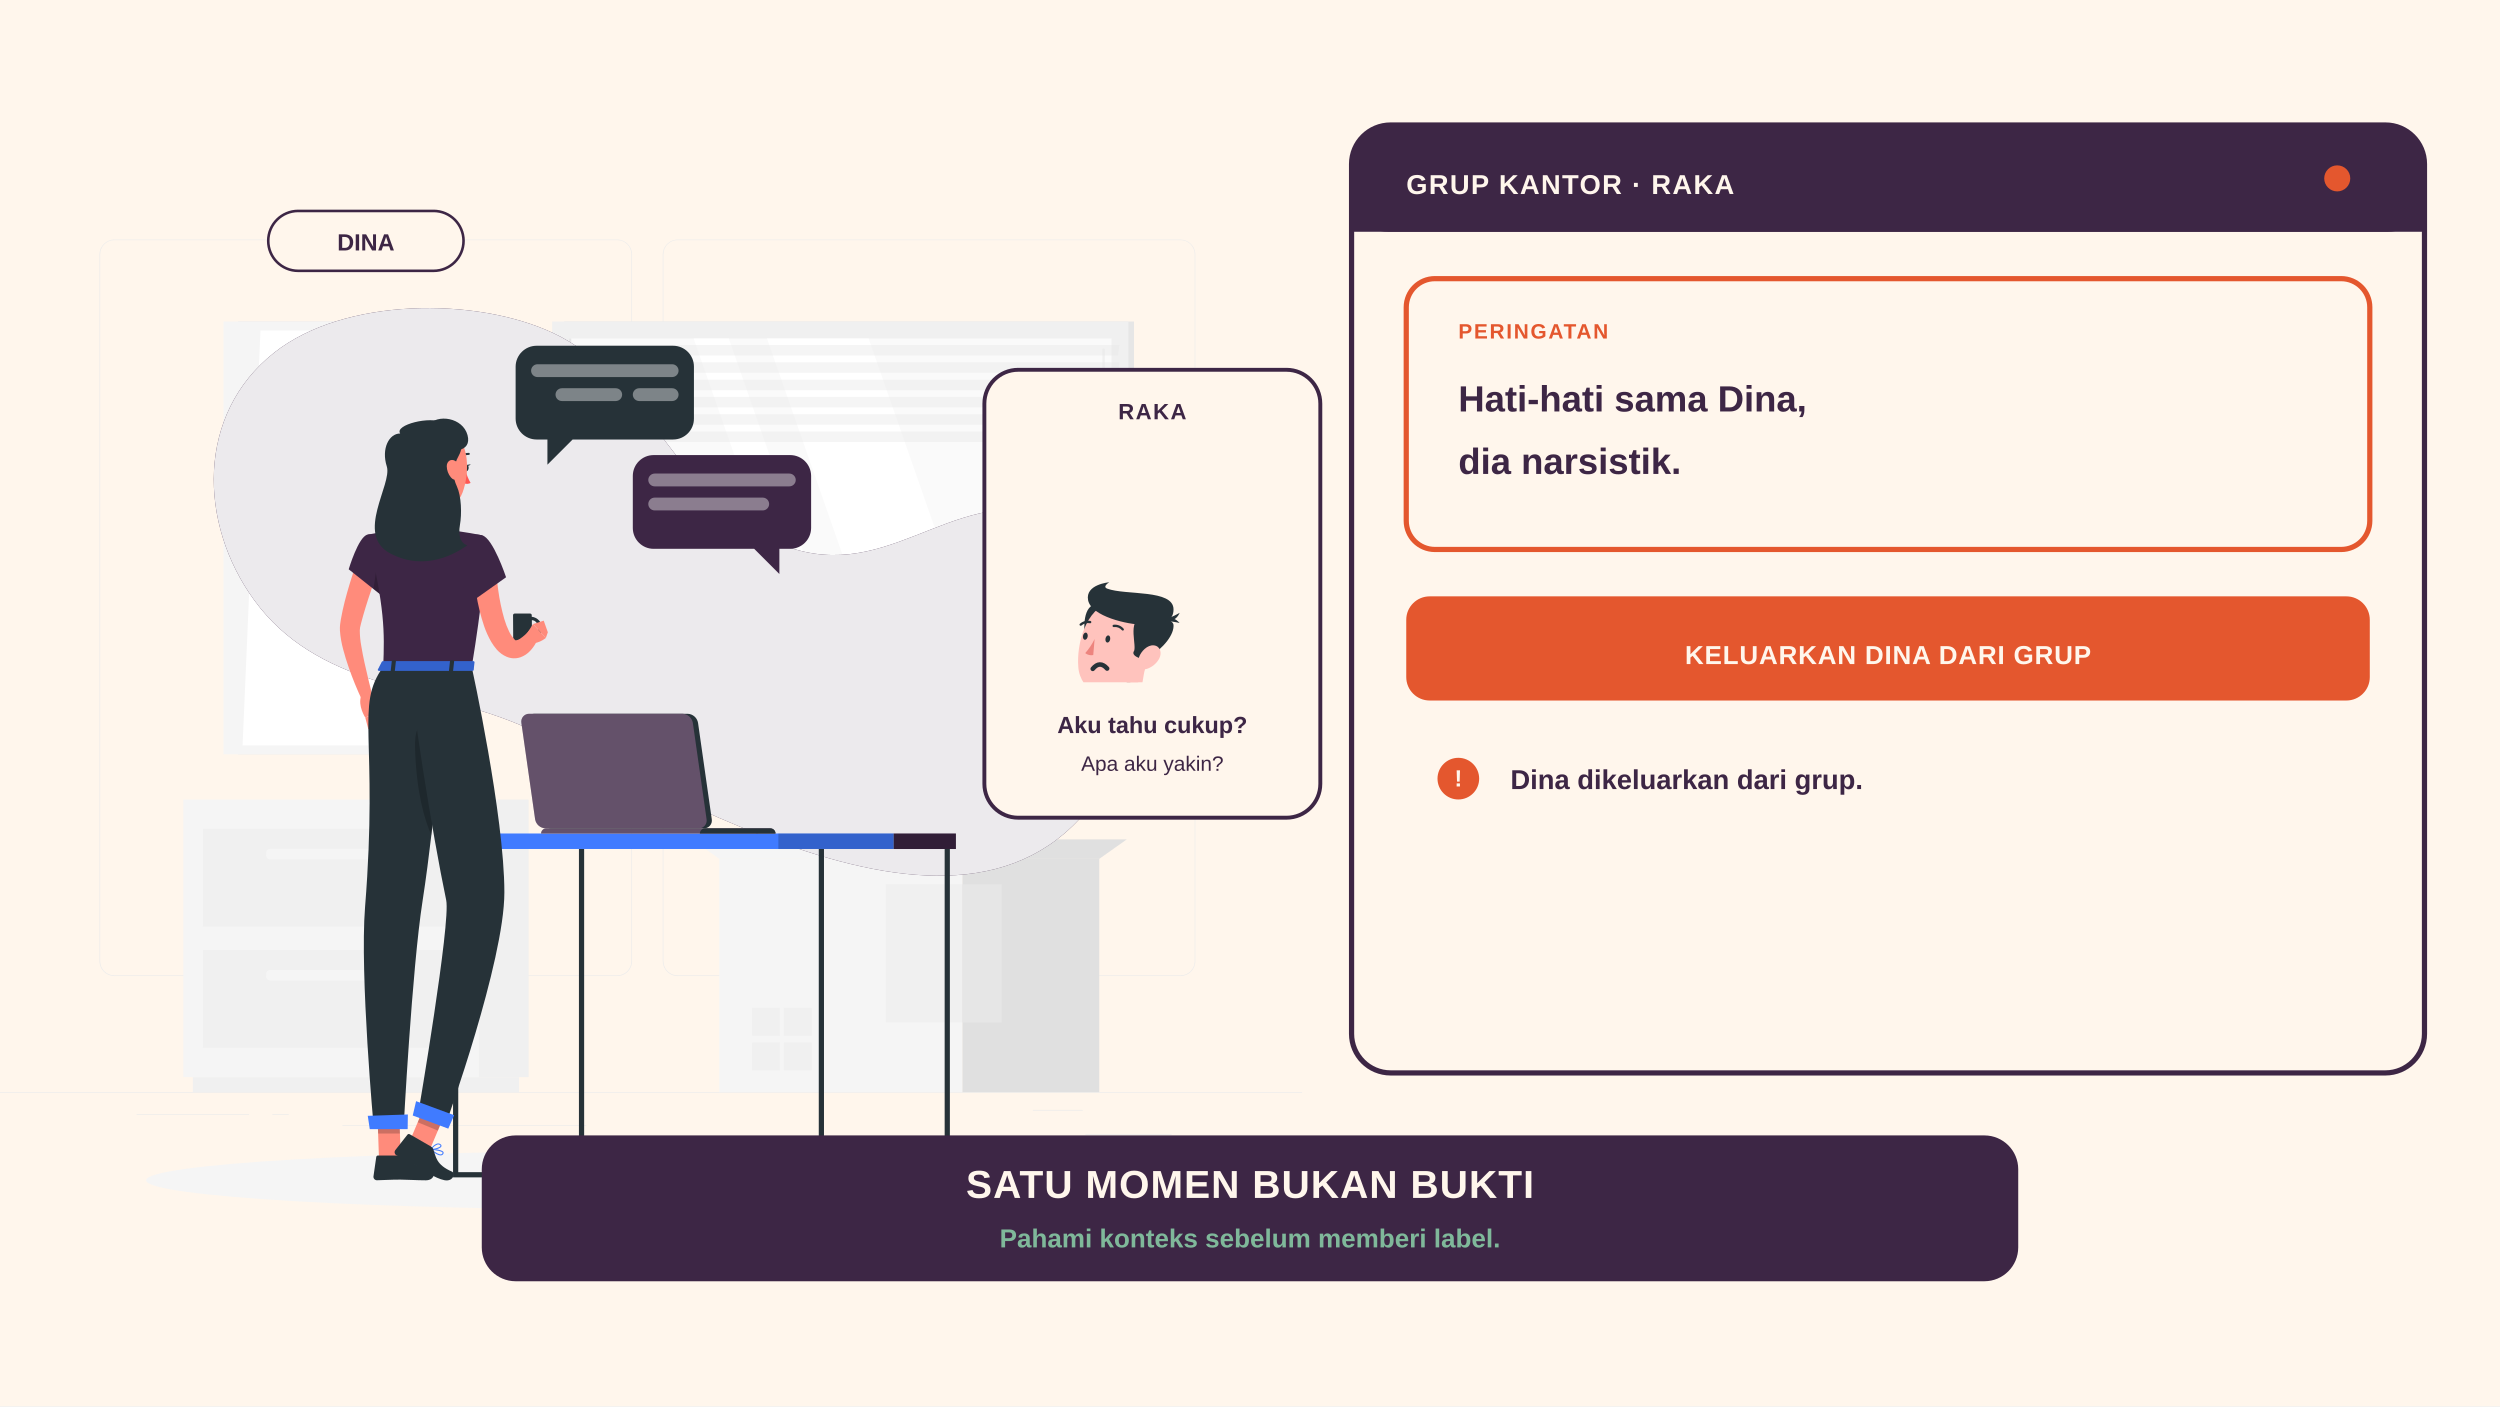
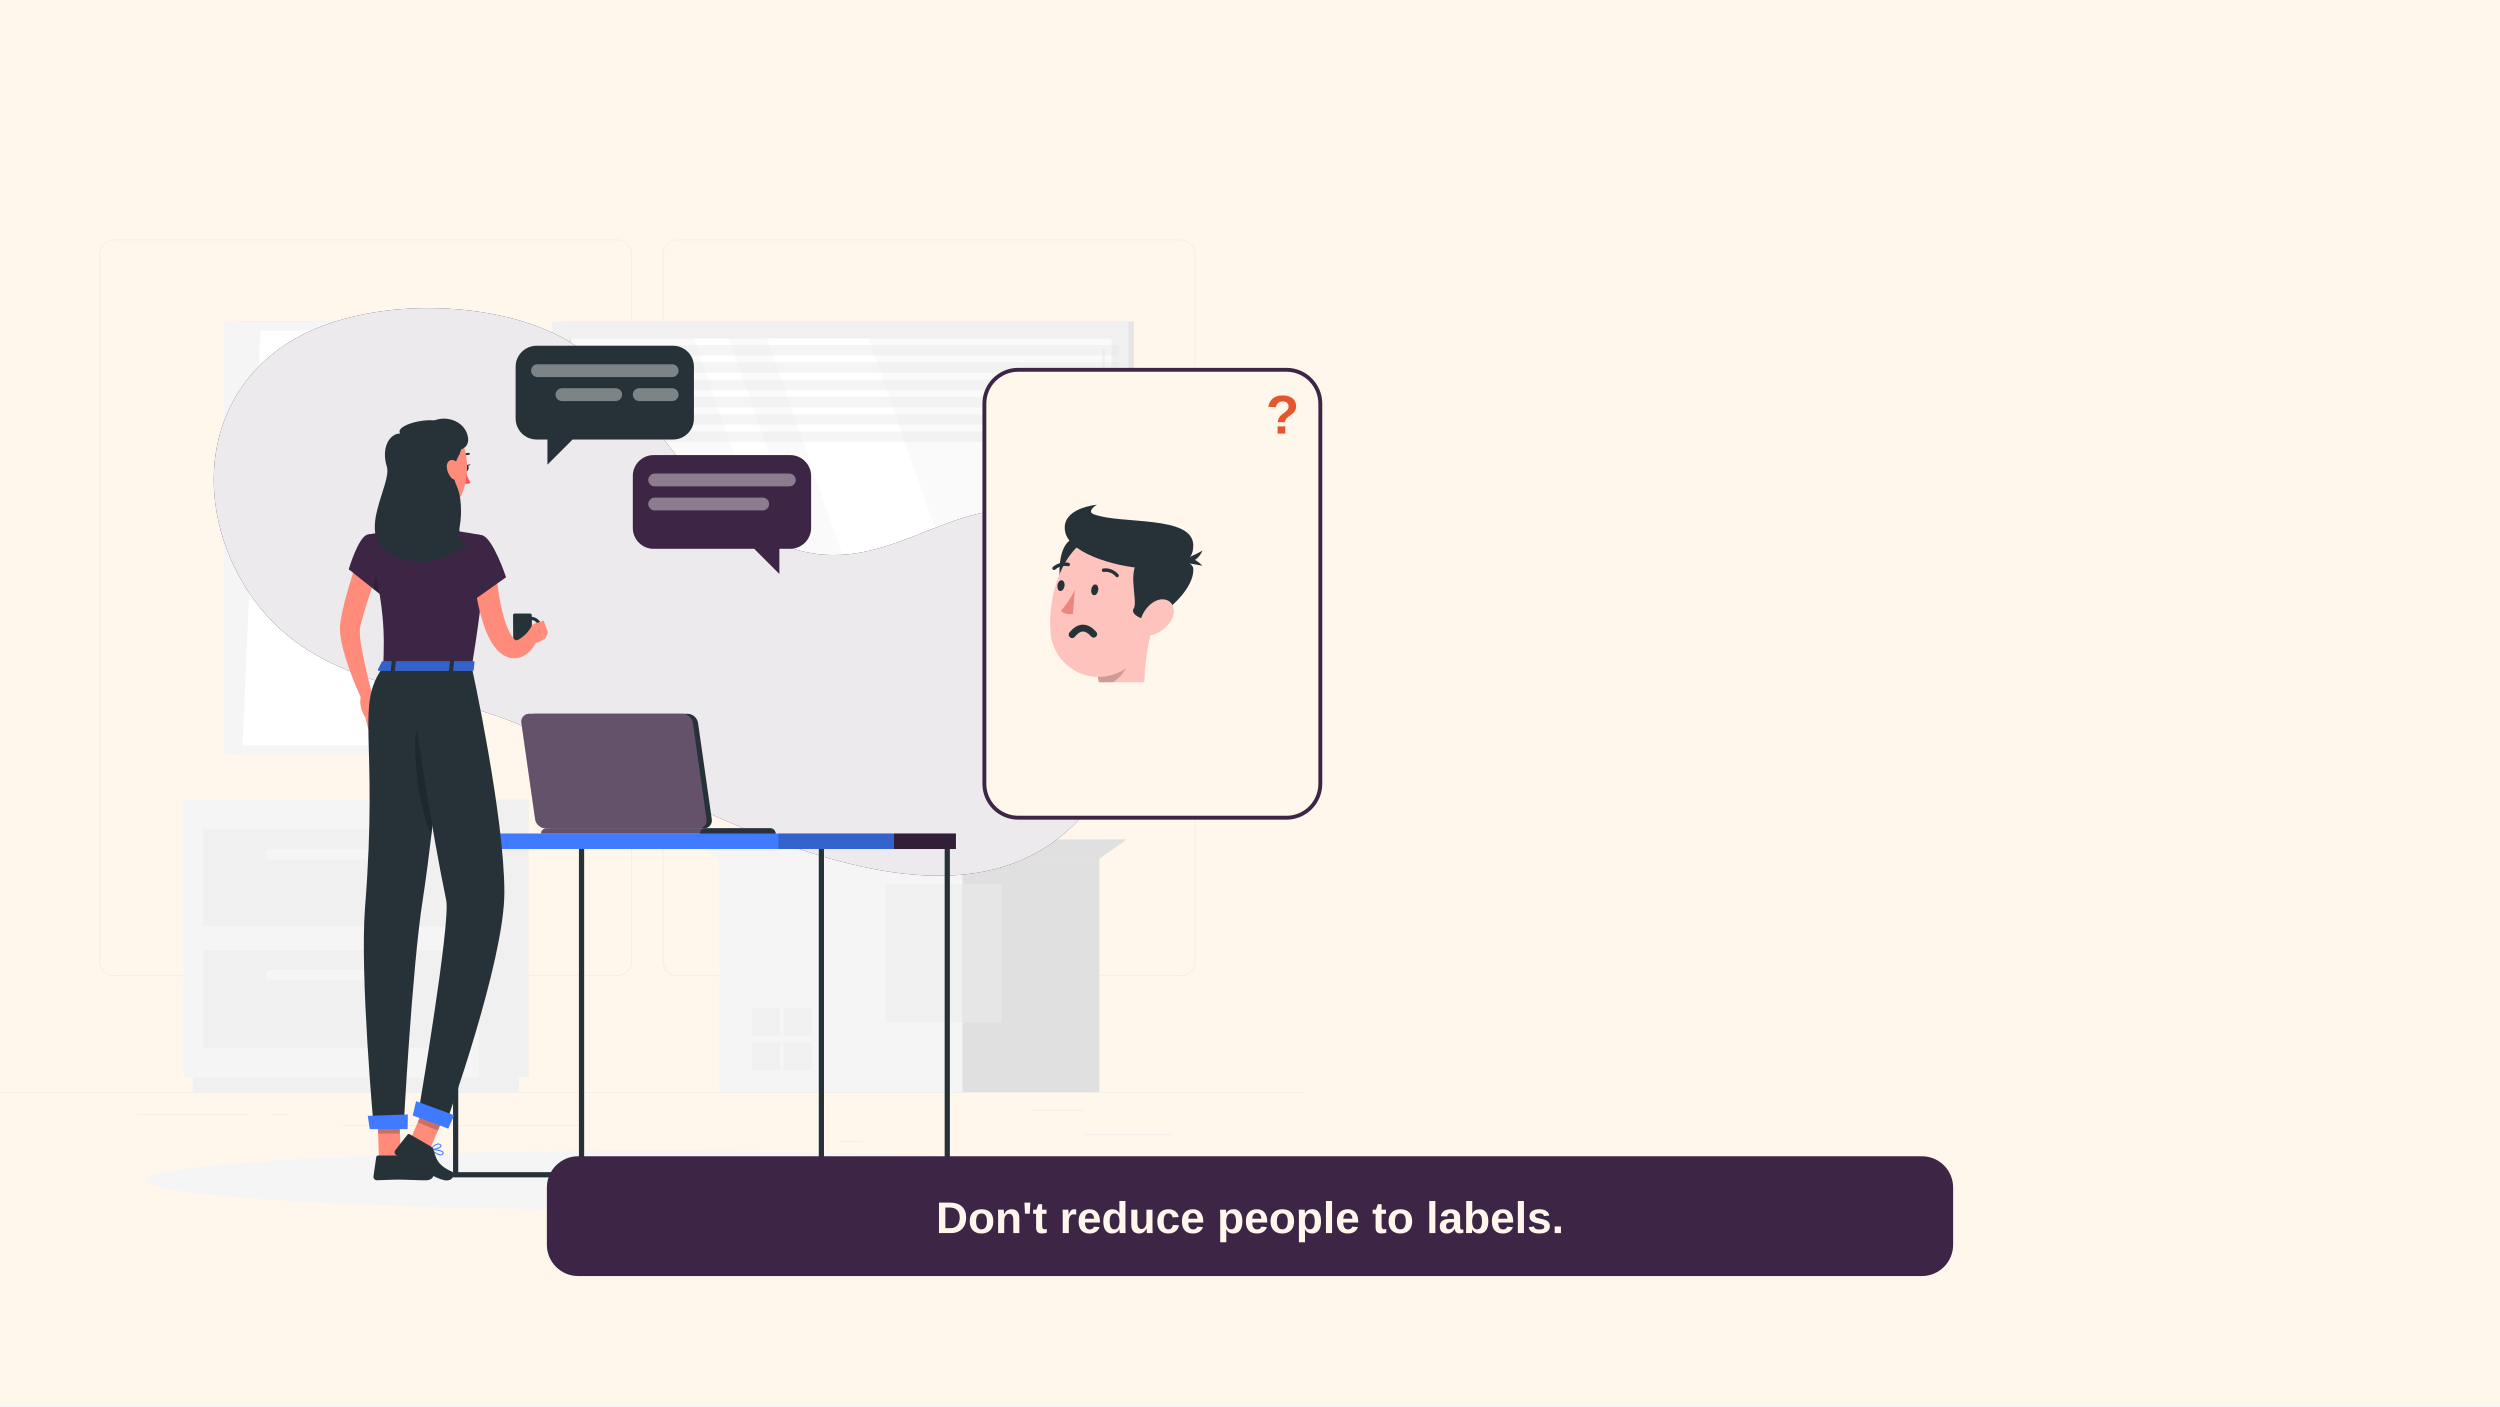
- <svg xmlns="http://www.w3.org/2000/svg" width="1920" height="1080" viewBox="0 0 1920 1080" role="img" aria-labelledby="frame-title frame-desc" data-frame="04B">
+ <svg xmlns="http://www.w3.org/2000/svg" width="1920" height="1080" viewBox="0 0 1920 1080" role="img" aria-labelledby="frame-title frame-desc" data-frame="04E">
  <rect x="0" y="0" width="1920" height="1080" fill="#FFF6EC" rx="0" id="scene-background" />
  <svg x="0" y="74" width="1000" height="1000" viewBox="0 0 500 500" preserveAspectRatio="xMidYMid meet" overflow="hidden" aria-label="Co-workers · Rafiki illustration, Storyset Rafiki">
    <g id="scoworkers-background-complete">
      <rect y="382.4" width="500" height="0.25" style="fill:#ebebeb" />
      <rect x="416.78" y="398.49" width="33.12" height="0.25" style="fill:#ebebeb" />
      <rect x="322.53" y="401.21" width="8.69" height="0.25" style="fill:#ebebeb" />
      <rect x="396.59" y="389.21" width="19.19" height="0.25" style="fill:#ebebeb" />
      <rect x="52.46" y="390.89" width="43.19" height="0.25" style="fill:#ebebeb" />
      <rect x="104.56" y="390.89" width="6.33" height="0.25" style="fill:#ebebeb" />
      <rect x="131.47" y="395.11" width="93.68" height="0.25" style="fill:#ebebeb" />
      <path d="M237,337.8H43.91a5.71,5.71,0,0,1-5.7-5.71V60.66A5.71,5.71,0,0,1,43.91,55H237a5.71,5.71,0,0,1,5.71,5.71V332.09A5.71,5.71,0,0,1,237,337.8ZM43.91,55.2a5.46,5.46,0,0,0-5.45,5.46V332.09a5.46,5.46,0,0,0,5.45,5.46H237a5.47,5.47,0,0,0,5.46-5.46V60.66A5.47,5.47,0,0,0,237,55.2Z" style="fill:#ebebeb" />
      <path d="M453.31,337.8H260.21a5.72,5.72,0,0,1-5.71-5.71V60.66A5.72,5.72,0,0,1,260.21,55h193.1A5.71,5.71,0,0,1,459,60.66V332.09A5.71,5.71,0,0,1,453.31,337.8ZM260.21,55.2a5.47,5.47,0,0,0-5.46,5.46V332.09a5.47,5.47,0,0,0,5.46,5.46h193.1a5.47,5.47,0,0,0,5.46-5.46V60.66a5.47,5.47,0,0,0-5.46-5.46Z" style="fill:#ebebeb" />
      <rect x="216.67" y="86.47" width="218.79" height="122.22" transform="translate(652.13 295.16) rotate(180)" style="fill:#e6e6e6" />
      <rect x="212.03" y="86.47" width="221.26" height="122.22" transform="translate(645.32 295.16) rotate(180)" style="fill:#f0f0f0" />
      <rect x="216.67" y="208.69" width="218.79" height="8.62" transform="translate(652.13 426) rotate(180)" style="fill:#e6e6e6" />
      <rect x="204.3" y="208.69" width="221.26" height="8.62" transform="translate(629.86 426) rotate(180)" style="fill:#f0f0f0" />
      <rect x="268.04" y="43.45" width="109.23" height="208.27" transform="translate(470.24 -175.08) rotate(90)" style="fill:#fafafa" />
      <polygon points="371.68 202.19 333.55 92.96 294.52 92.96 332.65 202.19 371.68 202.19" style="fill:#fff" />
      <path d="M423.78,140.77a.47.47,0,0,0,.47-.47V97.19a.47.47,0,0,0-.93,0V140.3A.47.47,0,0,0,423.78,140.77Z" style="fill:#f0f0f0" />
      <polygon points="317.99 202.19 279.85 92.96 266.35 92.96 304.49 202.19 317.99 202.19" style="fill:#fff" />
      <rect x="164.32" y="147.17" width="109.23" height="0.82" transform="translate(366.52 -71.36) rotate(90)" style="fill:#e6e6e6" />
      <polygon points="210.49 99.51 429.28 99.51 429.88 95.49 211.09 95.49 210.49 99.51" style="fill:#e6e6e6;opacity:0.4" />
      <polygon points="210.49 106.16 429.28 106.16 429.88 102.13 211.09 102.13 210.49 106.16" style="fill:#e6e6e6;opacity:0.4" />
      <polygon points="210.49 112.8 429.28 112.8 429.88 108.78 211.09 108.78 210.49 112.8" style="fill:#e6e6e6;opacity:0.4" />
      <polygon points="210.49 119.44 429.28 119.44 429.88 115.42 211.09 115.42 210.49 119.44" style="fill:#e6e6e6;opacity:0.4" />
      <polygon points="210.49 126.09 429.28 126.09 429.88 122.06 211.09 122.06 210.49 126.09" style="fill:#e6e6e6;opacity:0.4" />
      <polygon points="210.49 132.73 429.28 132.73 429.88 128.71 211.09 128.71 210.49 132.73" style="fill:#e6e6e6;opacity:0.4" />
      <rect x="369.52" y="292.8" width="52.6" height="89.59" style="fill:#e0e0e0" />
      <polygon points="422.12 292.8 369.52 292.8 380.08 285.33 432.68 285.33 422.12 292.8" style="fill:#e0e0e0" />
      <polygon points="318.25 285.33 265.65 285.33 276.21 292.8 328.81 292.8 318.25 285.33" style="fill:#f5f5f5" />
      <rect x="276.21" y="292.8" width="93.32" height="89.59" transform="translate(645.73 675.2) rotate(180)" style="fill:#f5f5f5" />
      <rect x="340.16" y="302.54" width="29.36" height="53.13" transform="translate(709.69 658.2) rotate(180)" style="fill:#f0f0f0" />
      <rect x="288.78" y="350.03" width="10.72" height="10.72" transform="translate(588.28 710.77) rotate(180)" style="fill:#f0f0f0" />
      <rect x="288.78" y="363.3" width="10.72" height="10.72" transform="translate(588.28 737.31) rotate(180)" style="fill:#f0f0f0" />
      <rect x="300.95" y="350.03" width="10.72" height="10.72" transform="translate(612.62 710.77) rotate(180)" style="fill:#f0f0f0" />
      <rect x="300.95" y="363.3" width="10.72" height="10.72" transform="translate(612.62 737.31) rotate(180)" style="fill:#f0f0f0" />
      <rect x="369.52" y="302.54" width="15.15" height="53.13" style="fill:#e6e6e6" />
      <rect x="183.92" y="270.03" width="19.09" height="106.58" transform="translate(386.92 646.64) rotate(180)" style="fill:#f0f0f0" />
      <rect x="74.06" y="376.61" width="125.28" height="5.79" transform="translate(273.39 759.01) rotate(180)" style="fill:#f0f0f0" />
      <rect x="70.39" y="270.03" width="113.53" height="106.58" style="fill:#f5f5f5" />
      <rect x="77.89" y="281.28" width="98.52" height="37.57" style="fill:#f0f0f0" />
      <rect x="77.89" y="327.79" width="98.52" height="37.57" style="fill:#f0f0f0" />
      <rect x="102.15" y="288.93" width="50" height="4.11" rx="1.69" transform="translate(254.31 581.97) rotate(180)" style="fill:#f5f5f5" />
      <rect x="102.15" y="335.44" width="50" height="4.11" rx="1.69" transform="translate(254.31 675) rotate(180)" style="fill:#f5f5f5" />
      <rect x="91.43" y="86.47" width="85.69" height="166.2" transform="translate(268.55 339.13) rotate(180)" style="fill:#e6e6e6" />
      <rect x="85.82" y="86.47" width="89.79" height="166.2" transform="translate(261.43 339.13) rotate(180)" style="fill:#f5f5f5" />
      <polygon points="161.41 249.23 168.29 89.91 100.02 89.91 93.15 249.23 161.41 249.23" style="fill:#fff" />
    </g>
    <g id="scoworkers-background-simple">
      <path d="M289.46,166.76c-31.4-19-43.22-60-77-75.85-29.7-14-80.39-13.67-107.18,7.51-29.87,23.63-29.22,65.48-7.59,95.14,23.8,32.64,64.46,33.05,98.71,46.47,60,23.51,187.36,111.68,233.12,14.79,14.2-30.07,7.73-91.08-32.58-96C358.18,154.06,333.66,193.5,289.46,166.76Z" style="fill:#3D2645" />
      <path d="M289.46,166.76c-31.4-19-43.22-60-77-75.85-29.7-14-80.39-13.67-107.18,7.51-29.87,23.63-29.22,65.48-7.59,95.14,23.8,32.64,64.46,33.05,98.71,46.47,60,23.51,187.36,111.68,233.12,14.79,14.2-30.07,7.73-91.08-32.58-96C358.18,154.06,333.66,193.5,289.46,166.76Z" style="fill:#fff;opacity:0.9" />
    </g>
    <g id="scoworkers-Shadow">
      <ellipse id="scoworkers-path" cx="250" cy="416.24" rx="193.89" ry="11.32" style="fill:#f5f5f5" />
    </g>
    <g id="scoworkers-Chat">
      <path d="M303.49,137.75H251a8,8,0,0,0-8,8v20a8,8,0,0,0,8,8h38.61l9.67,9.67v-9.67h4.19a8.06,8.06,0,0,0,8-8v-20A8.05,8.05,0,0,0,303.49,137.75Z" style="fill:#3D2645" />
      <path d="M303.11,149.77H251.4a2.47,2.47,0,0,1-2.46-2.46h0a2.47,2.47,0,0,1,2.46-2.46h51.71a2.47,2.47,0,0,1,2.46,2.46h0A2.47,2.47,0,0,1,303.11,149.77Z" style="fill:#fff;opacity:0.4" />
      <path d="M292.89,159H251.4a2.46,2.46,0,0,1-2.46-2.46h0a2.47,2.47,0,0,1,2.46-2.46h41.49a2.47,2.47,0,0,1,2.46,2.46h0A2.46,2.46,0,0,1,292.89,159Z" style="fill:#fff;opacity:0.4" />
      <path d="M206,95.77h52.47a8,8,0,0,1,8,8v20a8,8,0,0,1-8,8H219.88l-9.67,9.67v-9.67H206a8.06,8.06,0,0,1-8-8v-20A8.06,8.06,0,0,1,206,95.77Z" style="fill:#263238" />
      <path d="M206.4,107.79h51.71a2.46,2.46,0,0,0,2.46-2.46h0a2.47,2.47,0,0,0-2.46-2.46H206.4a2.47,2.47,0,0,0-2.46,2.46h0A2.46,2.46,0,0,0,206.4,107.79Z" style="fill:#fff;opacity:0.4" />
      <path d="M245.45,117h12.66a2.47,2.47,0,0,0,2.46-2.46h0a2.46,2.46,0,0,0-2.46-2.46H245.45a2.46,2.46,0,0,0-2.45,2.46h0A2.46,2.46,0,0,0,245.45,117Z" style="fill:#fff;opacity:0.4" />
      <path d="M215.78,117h20.66a2.47,2.47,0,0,0,2.46-2.46h0a2.46,2.46,0,0,0-2.46-2.46H215.78a2.46,2.46,0,0,0-2.46,2.46h0A2.46,2.46,0,0,0,215.78,117Z" style="fill:#fff;opacity:0.4" />
    </g>
    <g id="scoworkers-Desk">
      <rect x="172.13" y="283.07" width="171.06" height="5.95" transform="translate(515.33 572.08) rotate(180)" style="fill:#407BFF" />
      <rect x="343.19" y="283.07" width="23.88" height="5.95" style="fill:#3D2645" />
      <rect x="298.89" y="283.07" width="68.19" height="5.95" style="opacity:0.2" />
      <polygon points="364.75 415.11 314.41 415.11 314.41 289.01 316.41 289.01 316.41 413.11 362.75 413.11 362.75 289.01 364.75 289.01 364.75 415.11" style="fill:#263238" />
      <polygon points="224.31 415.11 173.97 415.11 173.97 289.01 175.97 289.01 175.97 413.11 222.31 413.11 222.31 289.01 224.31 289.01 224.31 415.11" style="fill:#263238" />
      <path d="M209.77,281.09h86a2,2,0,0,1,2,2h-90A2,2,0,0,1,209.77,281.09Z" style="fill:#3D2645" />
      <path d="M209.77,281.09h86a2,2,0,0,1,2,2h-90A2,2,0,0,1,209.77,281.09Z" style="fill:#fff;opacity:0.2" />
      <path d="M270.71,281.09h25.11a2,2,0,0,1,2,2H268.74A2,2,0,0,1,270.71,281.09Z" style="fill:#263238" />
      <path d="M205.22,237.09h58.83a4.19,4.19,0,0,1,4,3.5l5.27,37a3,3,0,0,1-3,3.5H211.48a4.18,4.18,0,0,1-4-3.5l-5.27-37A3,3,0,0,1,205.22,237.09Z" style="fill:#263238" />
      <path d="M203.22,237.09h58.83a4.19,4.19,0,0,1,4,3.5l5.27,37a3,3,0,0,1-3,3.5H209.48a4.18,4.18,0,0,1-4-3.5l-5.27-37A3,3,0,0,1,203.22,237.09Z" style="fill:#3D2645" />
      <path d="M203.22,237.09h58.83a4.19,4.19,0,0,1,4,3.5l5.27,37a3,3,0,0,1-3,3.5H209.48a4.18,4.18,0,0,1-4-3.5l-5.27-37A3,3,0,0,1,203.22,237.09Z" style="fill:#fff;opacity:0.2" />
    </g>
    <g id="scoworkers-character-1">
      <path d="M145.6,180.44l-2.12,6.33c-.72,2.11-1.44,4.23-2.11,6.34s-1.34,4.22-1.93,6.31c-.29,1.05-.58,2.08-.84,3.11l-.34,1.48a6.43,6.43,0,0,0-.1,1.05,33.47,33.47,0,0,0,.57,6c.34,2.13.79,4.29,1.25,6.46,1,4.33,2,8.72,3.11,13l-4,1.46a126.94,126.94,0,0,1-5.22-12.79c-.77-2.19-1.45-4.41-2.06-6.71a37.48,37.48,0,0,1-1.28-7.4,13.47,13.47,0,0,1,.08-2.33l.27-1.86c.21-1.19.43-2.37.69-3.51.51-2.3,1.07-4.55,1.71-6.77s1.28-4.43,2-6.61,1.43-4.35,2.27-6.53Z" style="fill:#ff8b7b" />
      <path d="M142.7,229.57l5,5.9-7.44,3.08s-2.9-4.49-1.61-8.2Z" style="fill:#ff8b7b" />
      <polygon points="146.72 242.33 141.42 242.97 140.27 238.55 147.71 235.47 146.72 242.33" style="fill:#ff8b7b" />
      <path d="M157.43,408.18a10.27,10.27,0,0,1-2.22-.3.22.22,0,0,1-.15-.16.2.2,0,0,1,.09-.2c.29-.19,2.83-1.83,3.81-1.39a.68.68,0,0,1,.39.56,1.13,1.13,0,0,1-.33,1.05A2.37,2.37,0,0,1,157.43,408.18Zm-1.65-.59c1.45.3,2.55.25,3-.14a.77.77,0,0,0,.21-.71.3.3,0,0,0-.17-.25C158.28,406.26,156.81,407,155.78,407.59Z" style="fill:#407BFF" />
      <path d="M155.26,407.88l-.1,0a.21.21,0,0,1-.1-.17c0-.11,0-2.52.92-3.32a1,1,0,0,1,.84-.27.69.69,0,0,1,.67.55c.19,1-1.33,2.75-2.13,3.21A.18.18,0,0,1,155.26,407.88Zm1.42-3.39a.65.65,0,0,0-.43.17,4.53,4.53,0,0,0-.78,2.64c.8-.64,1.75-2,1.63-2.57,0-.09-.07-.21-.33-.24Z" style="fill:#407BFF" />
      <path d="M156,148.07c1,5,3,15-.45,18.35,0,0,1.35,5,10.59,5,10.16,0,4.85-5,4.85-5-5.54-1.32-5.4-5.43-4.43-9.3Z" style="fill:#ff8b7b" />
      <path d="M177,139a.39.39,0,0,0,.33-.14,3.15,3.15,0,0,1,2.62-1.17.4.4,0,0,0,.44-.35.39.39,0,0,0-.34-.44,3.94,3.94,0,0,0-3.32,1.45.41.41,0,0,0,0,.56A.35.35,0,0,0,177,139Z" style="fill:#263238" />
      <path d="M178.82,143.88a18.2,18.2,0,0,0,1.89,4.57,2.89,2.89,0,0,1-2.44.16Z" style="fill:#ff5652" />
      <path d="M178.36,142.66c-.08.67.21,1.25.65,1.31s.86-.45.94-1.13-.22-1.25-.65-1.3S178.44,142,178.36,142.66Z" style="fill:#263238" />
      <path d="M179.1,141.55l1.66-.27S179.79,142.44,179.1,141.55Z" style="fill:#263238" />
      <polygon points="145.52 407.69 153.9 407.69 153.24 388.29 144.86 388.29 145.52 407.69" style="fill:#ff8b7b" />
      <path d="M154.56,406.72h-9.41a.66.66,0,0,0-.67.57l-1.07,7.44a1.34,1.34,0,0,0,1.34,1.49c3.28-.05,4.86-.25,9-.25,2.55,0,6.27.27,9.78.27s3.7-3.48,2.24-3.79c-6.56-1.42-7.6-3.36-9.81-5.22A2.21,2.21,0,0,0,154.56,406.72Z" style="fill:#263238" />
      <g style="opacity:0.2">
        <polygon points="144.86 388.29 153.24 388.29 153.57 398.29 145.19 398.29 144.86 388.29" />
      </g>
      <path d="M156.07,137.7c-.46,8.3-.84,11.8,2.83,16.52,5.51,7.1,15.8,5.86,18.74-2.14,2.64-7.19,3-19.56-4.73-23.79A11.34,11.34,0,0,0,156.07,137.7Z" style="fill:#ff8b7b" />
      <path d="M172.17,219.12s-4.87,57.49-9.91,89.89c-4.07,26.17-7.29,87.35-7.29,87.35H143.55s-5.44-59.08-3.37-85c5.23-65.49-4-77.09,6.95-92.27Z" style="fill:#263238" />
      <path d="M159.37,250.15c.48,17.2,3.72,27.85,6.28,33.59,1.34-11.22,2.57-22.93,3.6-33.26C165.74,238.78,159,237.2,159.37,250.15Z" style="opacity:0.2" />
      <path d="M165.31,404.48a.18.18,0,0,1,0-.19.21.21,0,0,1,.19-.13c.43,0,4.17.21,4.78,1.21a.64.64,0,0,1,0,.63,1.08,1.08,0,0,1-.79.65c-1.2.26-3.12-1.23-4.16-2.14Zm4.58,1.06c-.4-.52-2.36-.83-3.84-.94,1.45,1.19,2.69,1.81,3.35,1.67a.72.72,0,0,0,.52-.44.25.25,0,0,0,0-.25S169.9,405.55,169.89,405.54Z" style="fill:#407BFF" />
      <path d="M165.31,404.48l0,0a.23.23,0,0,1,0-.2c.06-.08,1.35-1.94,2.7-2.17a1.43,1.43,0,0,1,1.12.25c.45.32.45.65.37.86-.34.9-3,1.48-4,1.37A.16.16,0,0,1,165.31,404.48Zm3.76-1.66a1,1,0,0,0-.18-.17,1.07,1.07,0,0,0-.82-.18,4.57,4.57,0,0,0-2.22,1.71c1.19,0,3.06-.59,3.27-1.13A.23.23,0,0,0,169.07,402.82Z" style="fill:#407BFF" />
      <polygon points="157.27 401.38 165.08 404.41 168.15 397.15 172.17 387.65 172.64 386.54 164.84 383.5 164.3 384.75 160.41 393.95 157.27 401.38" style="fill:#ff8b7b" />
      <polygon points="160.41 393.95 168.15 397.15 172.17 387.65 164.3 384.75 160.41 393.95" style="opacity:0.2" />
      <path d="M181.15,219.12s12.53,57.14,12.53,86.55c0,26.57-22.36,88.62-22.36,88.62l-10.61-4.37s12.42-72.73,10.63-81.25c-5.19-24.72-13.83-78-13.74-89.55Z" style="fill:#263238" />
      <path d="M165.47,403.25l-8.15-4.7a.67.67,0,0,0-.87.17l-4.64,5.91a1.35,1.35,0,0,0,.42,2c2.87,1.59,4.34,2.21,7.92,4.28,2.21,1.27,7,4.6,10.48,5.28s4.31-2.69,2.93-3.28c-6.16-2.67-6.14-5.76-7.13-8.48A2.2,2.2,0,0,0,165.47,403.25Z" style="fill:#263238" />
      <polygon points="172.14 396.4 158.49 391.36 159.78 385.85 174.39 391.24 172.14 396.4" style="fill:#407BFF" />
      <polygon points="156.54 396.58 141.99 396.58 141.22 391.48 156.62 390.96 156.54 396.58" style="fill:#407BFF" />
      <path d="M133.9,181.61l8.41,6.7,5.05,4s.53-1.41,1.17-3.43c1.22-3.9,2.81-10.08,1.71-12.92-1.73-4.5-5-8.56-9.14-7.66C137.62,169.09,133.9,181.61,133.9,181.61Z" style="fill:#3D2645" />
      <path d="M143.41,189.18l4,3.16s.53-1.41,1.17-3.43l-3-14.85Z" style="opacity:0.2" />
      <path d="M204.19,199.84v-.69a.65.65,0,0,0-.71-.55l-5.77,0a.65.65,0,0,0-.7.56l.06,9.85a.86.86,0,0,0,.87.86l5.44,0a.88.88,0,0,0,.87-.88v-.37a4.42,4.42,0,0,0-.05-8.78Zm.05,7.48,0-6.18c1.35,0,2.51,1.4,2.52,3.07S205.59,207.31,204.24,207.32Z" style="fill:#263238" />
      <path d="M185.15,168.57s4,1.4-4,50.55h-34c.57-13.84.59-22.38-6-50.8a100.28,100.28,0,0,1,14.45-1.9,107.4,107.4,0,0,1,15.44,0C177.63,167,185.15,168.57,185.15,168.57Z" style="fill:#3D2645" />
      <path d="M190.07,178.18c.14,1.82.31,3.81.52,5.72s.46,3.84.73,5.74a79.2,79.2,0,0,0,2.33,11.07,30.41,30.41,0,0,0,1.89,4.88,12.07,12.07,0,0,0,2.07,3c.18.16.15.25.47.3a3.19,3.19,0,0,0,1.51-.54,17.64,17.64,0,0,0,3.74-3.38l3.77,1.93a18.63,18.63,0,0,1-1.41,3.14,14.35,14.35,0,0,1-2.14,2.92,9.29,9.29,0,0,1-3.66,2.42,7.33,7.33,0,0,1-5.37-.2,10.57,10.57,0,0,1-3.72-2.7,19.55,19.55,0,0,1-2.16-3,34.16,34.16,0,0,1-2.78-6.16,75.76,75.76,0,0,1-3-12.3q-.53-3.06-.84-6.15c-.22-2.07-.4-4.06-.49-6.23Z" style="fill:#ff8b7b" />
      <path d="M185.15,168.57c4.17,1,9.18,16.1,9.18,16.1L180,194.83s-5.71-15.61-4.34-20C177.09,170.19,180.1,167.34,185.15,168.57Z" style="fill:#3D2645" />
      <path d="M174.76,141.58c.75-3.53,2.28-3.82,2.53-7.58.18-2.62-2.45-5.94-7.17-8.67s-18.76.82-16.45,4.13c-4.28,0-7.32,5.82-5.14,12.65s-12.32,26.17,1.29,33.39,25.51-.22,29.67-3.11c-2.48-.64-3.64-3.56-2.88-7.78s.58-11.05-1.16-14.83S174.21,144.22,174.76,141.58Z" style="fill:#263238" />
      <path d="M164.33,126.33c3.66-4.53,13.38-3,15.2,3.75s-6.45,6.8-10.2,4.63S161.54,129.79,164.33,126.33Z" style="fill:#263238" />
      <path d="M171.55,142a6.93,6.93,0,0,0,1.58,4.3c1.35,1.65,3,.88,3.35-.9.35-1.61.08-4.4-1.65-5.41S171.58,140.17,171.55,142Z" style="fill:#ff8b7b" />
      <path d="M202.28,206.38l2.39-3.74,4.94,5.33s-3.7,3.12-7,1.61Z" style="fill:#ff8b7b" />
      <polygon points="208.79 201.33 210.37 205.79 209.61 207.97 204.67 202.64 208.79 201.33" style="fill:#ff8b7b" />
      <path d="M146.62,217.13l-1.53,3c-.12.24.16.48.55.48h35.68c.3,0,.56-.15.58-.35l.3-3c0-.21-.24-.39-.58-.39H147.18A.61.61,0,0,0,146.62,217.13Z" style="fill:#407BFF" />
      <path d="M146.62,217.13l-1.53,3c-.12.24.16.48.55.48h35.68c.3,0,.56-.15.58-.35l.3-3c0-.21-.24-.39-.58-.39H147.18A.61.61,0,0,0,146.62,217.13Z" style="opacity:0.2" />
      <path d="M151.25,221h-.93c-.18,0-.32-.1-.31-.21l.44-4c0-.12.17-.21.35-.21h.93c.18,0,.32.09.31.21l-.44,4C151.59,220.88,151.43,221,151.25,221Z" style="fill:#263238" />
      <path d="M173.61,221h-.92c-.18,0-.32-.1-.31-.21l.43-4c0-.12.17-.21.36-.21h.92c.18,0,.32.09.31.21l-.43,4C174,220.88,173.8,221,173.61,221Z" style="fill:#263238" />
    </g>
  </svg>
-   <g id="dina-alone-name-tag">
-     <rect x="206" y="162" width="150" height="46" fill="#FFF6EC" rx="23.0" stroke="#3D2645" stroke-width="2" />
-     <text x="281.0" y="192.36" fill="#3D2645" font-family="Arial, Helvetica, sans-serif" font-size="18" font-weight="700" text-anchor="middle" letter-spacing="0">
-       <tspan x="281.0" dy="0">DINA</tspan>
-     </text>
-   </g>
-   <g id="warning-post">
-     <rect x="1038" y="96" width="824" height="728" fill="#FFF6EC" rx="30" stroke="#3D2645" stroke-width="4" />
-     <rect x="1038" y="96" width="824" height="82" fill="#3D2645" rx="28" />
-     <rect x="1038" y="148" width="824" height="30" fill="#3D2645" rx="0" />
-     <text x="1080" y="149" fill="#FFF6EC" font-family="Arial, Helvetica, sans-serif" font-size="21" font-weight="700" text-anchor="start" letter-spacing="1.0">
-       <tspan x="1080" dy="0">GRUP KANTOR · RAKA</tspan>
-     </text>
-     <circle cx="1795" cy="137" r="10" fill="#E4572E" />
-     <rect x="1080" y="214" width="740" height="208" fill="#FFF6EC" rx="22" stroke="#E4572E" stroke-width="4" />
-     <text x="1120" y="260" fill="#E4572E" font-family="Arial, Helvetica, sans-serif" font-size="16" font-weight="700" text-anchor="start" letter-spacing="1.3">
-       <tspan x="1120" dy="0">PERINGATAN</tspan>
-     </text>
-     <text x="1120" y="316" fill="#3D2645" font-family="Arial, Helvetica, sans-serif" font-size="28" font-weight="600" text-anchor="start" letter-spacing="0">
-       <tspan x="1120" dy="0">Hati-hati sama Dina,</tspan>
-     </text>
-     <text x="1120" y="364" fill="#3D2645" font-family="Arial, Helvetica, sans-serif" font-size="28" font-weight="700" text-anchor="start" letter-spacing="0">
-       <tspan x="1120" dy="0">dia narsistik.</tspan>
-     </text>
-     <g id="remove-dina-action">
-       <rect x="1080" y="458" width="740" height="80" fill="#E4572E" rx="18" />
-       <text x="1450" y="510" fill="#FFF6EC" font-family="Arial, Helvetica, sans-serif" font-size="20" font-weight="700" text-anchor="middle" letter-spacing="0.6">
-         <tspan x="1450" dy="0">KELUARKAN DINA DARI GRUP</tspan>
-       </text>
-     </g>
-     <g id="dina-removed-notification">
-       <circle cx="1120" cy="598" r="16" fill="#E4572E" />
-       <text x="1120" y="604" fill="#FFF6EC" font-family="Arial, Helvetica, sans-serif" font-size="18" font-weight="700" text-anchor="middle" letter-spacing="0">
-         <tspan x="1120" dy="0">!</tspan>
-       </text>
-       <text x="1160" y="606" fill="#3D2645" font-family="Arial, Helvetica, sans-serif" font-size="21" font-weight="600" text-anchor="start" letter-spacing="0">
-         <tspan x="1160" dy="0">Dina dikeluarkan dari grup.</tspan>
-       </text>
-     </g>
-   </g>
  <g id="raka-doubt">
    <rect x="756" y="284" width="258" height="344" fill="#FFF6EC" rx="26" stroke="#3D2645" stroke-width="3" />
-     <text x="885" y="322" fill="#3D2645" font-family="Arial, Helvetica, sans-serif" font-size="17" font-weight="700" text-anchor="middle" letter-spacing="1.1">
-       <tspan x="885" dy="0">RAKA</tspan>
-     </text>
-     <svg x="786" y="348" width="198" height="176" viewBox="318 125 70 75" preserveAspectRatio="xMidYMid meet" overflow="hidden" aria-label="Co-workers · Rafiki illustration, Storyset Rafiki">
+     <svg x="786" y="348" width="198" height="176" viewBox="326 156 50 50" preserveAspectRatio="xMidYMid meet" overflow="hidden" aria-label="Co-workers · Rafiki illustration, Storyset Rafiki">
      <g id="scoworkers-character-2">
        <path d="M355,330.22H265.85c3.75-8.16,10.57-13.16,17.94-13.16H349Z" style="fill:#263238" />
        <polygon points="312.62 412.97 316.45 412.97 309.37 330.21 305.54 330.21 312.62 412.97" style="fill:#3D2645" />
        <polygon points="312.62 412.97 316.45 412.97 309.37 330.21 305.54 330.21 312.62 412.97" style="fill:#fff;opacity:0.6" />
        <polygon points="273.44 412.97 269.61 412.97 276.69 330.21 280.52 330.21 273.44 412.97" style="fill:#3D2645" />
        <polygon points="273.44 412.97 269.61 412.97 276.69 330.21 280.52 330.21 273.44 412.97" style="fill:#fff;opacity:0.6" />
        <path d="M373.15,330.22H330.09c3.75-8.16,10.56-13.16,17.93-13.16h15.24c7.37,0,11,4.25,9.89,13.16Z" style="fill:#263238" />
        <path d="M373.15,330.22H330.09c3.75-8.16,10.56-13.16,17.93-13.16h15.24c7.37,0,11,4.25,9.89,13.16Z" style="opacity:0.5" />
        <polygon points="371.31 412.97 375.14 412.97 368.06 330.21 364.23 330.21 371.31 412.97" style="fill:#3D2645" />
        <polygon points="371.31 412.97 375.14 412.97 368.06 330.21 364.23 330.21 371.31 412.97" style="fill:#fff;opacity:0.6" />
        <polygon points="332.13 412.97 328.3 412.97 335.38 330.21 339.21 330.21 332.13 412.97" style="fill:#3D2645" />
        <polygon points="332.13 412.97 328.3 412.97 335.38 330.21 339.21 330.21 332.13 412.97" style="fill:#fff;opacity:0.6" />
        <polygon points="249.41 404.77 241.78 401.92 245.71 383.31 253.33 386.16 249.41 404.77" style="fill:#ffc3bd" />
        <path d="M241.88,399.59l8.55,3.19a.58.58,0,0,1,.38.73l-2.11,6.92a1.44,1.44,0,0,1-1.84.86c-3-1.16-4.15-1.79-7.8-3.46-2.25-1-8.68-4-11.58-5.79s-1-4.62.35-4.11c3.29,1.19,9.78,2.52,12.56,1.64A2.3,2.3,0,0,1,241.88,399.59Z" style="fill:#263238" />
        <polygon points="253.33 386.16 245.7 383.32 243.69 392.91 251.31 395.76 253.33 386.16" style="opacity:0.2" />
        <path d="M311.69,287.77s-59.95,3.05-60.14,26.36c-.28,33.51-10.61,72.05-10.61,72.05l14.15,4.64s18.78-39.63,18.6-65.79c16.44-4.64,59.14-1.62,64.17-15.24a44.79,44.79,0,0,0,1.89-22Z" style="fill:#3D2645" />
        <path d="M280.86,309.17s1.5,6.73,2.55,14.11a66.18,66.18,0,0,0-9.73,1.75,67.06,67.06,0,0,1-.41,7.61C263.49,318.06,274,309.17,280.86,309.17Z" style="opacity:0.3" />
        <polygon points="255.52 394.82 239.26 388.76 240.1 382.2 258.19 388.69 255.52 394.82" style="fill:#263238" />
        <path d="M238.68,399.91a10.65,10.65,0,0,0,2.13.48.18.18,0,0,0,.19-.09.17.17,0,0,0,0-.2c-.18-.26-1.78-2.54-2.85-2.52a.68.68,0,0,0-.6.35,1,1,0,0,0-.14,1A2.21,2.21,0,0,0,238.68,399.91Zm1.74,0c-1.46-.23-2.45-.65-2.67-1.14a.66.66,0,0,1,.11-.68.3.3,0,0,1,.28-.17C238.72,398,239.75,399.06,240.42,400Z" style="fill:#3D2645" />
        <path d="M240.77,400.38a.14.14,0,0,0,.09,0,.21.21,0,0,0,.15-.11c0-.09,1-2.21.54-3.24a1,1,0,0,0-.66-.53.73.73,0,0,0-.85.3c-.48.76.06,2.78.65,3.51A.16.16,0,0,0,240.77,400.38Zm.11-3.47a.51.51,0,0,1,.32.29c.3.62-.11,1.89-.4,2.61-.45-.81-.76-2.3-.44-2.8a.35.35,0,0,1,.44-.13Z" style="fill:#3D2645" />
        <path d="M331.16,226c-2.09,2.44-4.19,4.63-6.35,6.89s-4.37,4.4-6.66,6.51-4.62,4.19-7,6.19-4.92,3.94-7.52,5.8l-.44.31-.19.1a8.91,8.91,0,0,1-4.14,1.06,11.76,11.76,0,0,1-2.91-.32,21.7,21.7,0,0,1-4.21-1.48,44.58,44.58,0,0,1-6.53-3.85c-2-1.39-3.87-2.86-5.67-4.39S276,239.72,274.3,238l3.75-4.82,5.9,3.14c2,1,3.93,2,5.88,2.91a44.87,44.87,0,0,0,5.69,2.27,10.12,10.12,0,0,0,2.33.5c.28,0,.49,0,.48,0s-.3-.07-.86.21l-.62.41c2.2-1.84,4.36-3.79,6.5-5.77s4.24-4.06,6.33-6.15,4.15-4.22,6.19-6.36,4.1-4.34,6.05-6.42Z" style="fill:#ffc3bd" />
        <path d="M280.43,235.08l-4.47-7.4L270,235.63s3.73,4.56,8.13,4Z" style="fill:#ffc3bd" />
        <polygon points="268.34 227.09 265.77 233.16 270.04 235.63 275.96 227.68 268.34 227.09" style="fill:#ffc3bd" />
        <path d="M320.32,217.87C310.19,221.61,304.81,233,304.81,233l7.56,14.07c7.25-3.05,16.8-10.43,19.56-15.11C336.17,224.8,328.23,215,320.32,217.87Z" style="fill:#263238" />
        <path d="M321.09,231.91c1.3-.69-.16,6-1.48,11.26a52.36,52.36,0,0,1-5.61,3.2C314.47,241.34,317.79,233.66,321.09,231.91Z" style="opacity:0.3" />
        <polygon points="319.83 401.05 311.86 402.69 304.43 385 312.39 383.36 319.83 401.05" style="fill:#ffc3bd" />
        <path d="M310.76,401.62,319.5,399a.57.57,0,0,1,.73.35l2.52,6.79a1.44,1.44,0,0,1-.94,1.8c-3.06.87-4.57,1.13-8.41,2.29-2.37.72-8.66,3.34-12,2.64s-2.55-4-1.07-4c3.5,0,7.56-4,9.23-6.36A2.34,2.34,0,0,1,310.76,401.62Z" style="fill:#263238" />
        <path d="M308.41,403.82a10.24,10.24,0,0,0,2-.91.19.19,0,0,0,.09-.18.18.18,0,0,0-.13-.16c-.3-.1-3-.94-3.8-.28a.71.71,0,0,0-.26.64,1.05,1.05,0,0,0,.52.92A2.24,2.24,0,0,0,308.41,403.82Zm1.41-1c-1.31.7-2.35,1-2.82.71a.66.66,0,0,1-.32-.61.29.29,0,0,1,.12-.31C307.25,402.23,308.74,402.5,309.82,402.8Z" style="fill:#3D2645" />
        <path d="M310.36,402.93a.18.18,0,0,0,.07-.05.18.18,0,0,0,.06-.17c0-.1-.53-2.39-1.54-2.91a.94.94,0,0,0-.85,0,.73.73,0,0,0-.49.75c.08.9,1.73,2.17,2.65,2.4Zm-2-2.84a.57.57,0,0,1,.44.05c.6.3,1.05,1.57,1.26,2.31-.85-.36-2-1.36-2.05-2,0-.11,0-.25.27-.36Z" style="fill:#3D2645" />
        <polygon points="312.39 383.36 304.43 385 308.44 394.53 316.23 392.48 312.39 383.36" style="opacity:0.2" />
        <path d="M332,287.83S273.2,298,275.33,315.57C278.4,340.92,304,392.72,304,392.72l14.53-3.3s-12.91-42.9-16.18-68.85c15.11,0,46.46,2.84,51.49-10.78a40.09,40.09,0,0,0,1.43-21.61Z" style="fill:#3D2645" />
        <polygon points="319.36 389.46 302.12 394.2 299.08 387.02 318.1 382.19 319.36 389.46" style="fill:#263238" />
        <path d="M311.74,288.18h43.48c.31-3.88,4.81-16.51,5.48-32.6A206.39,206.39,0,0,1,365,220.12l.6-2.62s-2.2-.45-5.36-.92c-2.62-.38-5.91-.77-9.13-.93a162.64,162.64,0,0,0-18.48,0c-2.84.27-5.62.74-7.83,1.17-2.83.57-4.5,1.05-4.5,1.05S316.45,259.67,311.74,288.18Z" style="fill:#263238" />
        <path d="M360.7,255.59A206.38,206.38,0,0,1,365,220.12c-2.9-.25-7.87,0-8.7,4.73C355.44,229.89,355.37,241.67,360.7,255.59Z" style="opacity:0.3" />
        <path d="M368.61,223.59c1.11,2.5,2,4.85,2.85,7.31s1.64,4.92,2.31,7.45,1.3,5.09,1.75,7.75a48,48,0,0,1,.84,8.33v.9l0,.58a9,9,0,0,1-.18,1.27,8.07,8.07,0,0,1-.45,1.43,7.58,7.58,0,0,1-1.93,2.71,7.81,7.81,0,0,1-2.47,1.48,10.07,10.07,0,0,1-3.72.6,17.05,17.05,0,0,1-2.66-.27,27.21,27.21,0,0,1-4.31-1.17c-1.32-.47-2.57-1-3.79-1.51a82.6,82.6,0,0,1-13.49-7.75l2.85-5.4c4.59,1.55,9.27,3.18,13.78,4.36a32.63,32.63,0,0,0,6.31,1.18,5.35,5.35,0,0,0,1,0c.22,0,.35-.14-.06,0a2.47,2.47,0,0,0-.88.51,3.48,3.48,0,0,0-.88,1.19,2.43,2.43,0,0,0-.18.54,1.46,1.46,0,0,0-.07.34.52.52,0,0,0,0,.11v-.11l-.05-.39a49.81,49.81,0,0,0-1.21-6.44c-.55-2.21-1.22-4.47-1.93-6.71s-1.5-4.51-2.3-6.76-1.68-4.54-2.48-6.64Z" style="fill:#ffc3bd" />
        <path d="M365.62,217.5c-7.91-2.5-13,3.82-10.79,14.8s5,15.06,5,15.06l18.52-2.62C376.84,234,373.73,220.06,365.62,217.5Z" style="fill:#263238" />
        <path d="M351.44,215.58l.4-.31,5.72.61s-2.33,6.08-10.62,9-18.34.51-18.58-4,.72-5,.72-5l4.73-.44.3.51Z" style="fill:#3D2645" />
        <path d="M350.73,194.93l-4.94,4.1-6.74,5.59a21.92,21.92,0,0,1,.43,2.72c.36,3.65-.58,7-6,8.25,0,0-5.29,4.94,5.28,5.08s13-5,13-5C347.81,211.73,349.36,200.88,350.73,194.93Z" style="fill:#ffc3bd" />
        <path d="M339.05,204.62a21.92,21.92,0,0,1,.43,2.72c2.51-.5,5.87-3.18,6.22-5.75a12.11,12.11,0,0,0,.09-2.56Z" style="opacity:0.2" />
        <path d="M334.2,188.06c-.82.55-2.75-1.72-3.35-3.39-.14-2-.89-10.14,4.33-10.38,4.19-.19,8.68,1.7,8.53,3.68C343.51,180.37,340.9,183.63,334.2,188.06Z" style="fill:#263238" />
        <path d="M352.77,186.36c-1.72,7.91-2.32,12.61-7,16.22a10.53,10.53,0,0,1-17-7.58c-.61-7.36,2.3-19.05,10.62-21.29A10.64,10.64,0,0,1,352.77,186.36Z" style="fill:#ffc3bd" />
        <path d="M351.2,192.33c-.83.53-5.08-.72-4.33-2.33,1.33-1.53-2.31-10.2,2.78-11.39,4.08-1,10.13.62,10.28,2.6C360.15,184.22,357.09,188.56,351.2,192.33Z" style="fill:#263238" />
        <path d="M349.7,181.13c-4.57,0-16.67-2.64-17.73-8-1-5.2,6.93-5.87,6.93-5.87s-2.39,1.44-.66,2.09c6,2.25,21.68.14,21.69,6.78C359.93,179.77,357.23,181.13,349.7,181.13Z" style="fill:#263238" />
        <path d="M357.21,179.93c.12-.29,2.13-2.21,4.7.65A27.53,27.53,0,0,0,357.21,179.93Z" style="fill:#263238" />
        <path d="M357.65,179.26c.19.24,2.68,1.49,4.3-2A28,28,0,0,1,357.65,179.26Z" style="fill:#263238" />
        <path d="M355.2,192.34a7.22,7.22,0,0,1-3.94,3.26c-2.16.7-3.33-1.67-2.63-3.79.64-1.9,2.75-4.13,4.87-3.9S356.27,190.44,355.2,192.34Z" style="fill:#ffc3bd" />
        <path d="M339.2,185.92c-.1.65-.52,1.13-.95,1.08s-.69-.62-.59-1.26.53-1.14.95-1.09S339.3,185.27,339.2,185.92Z" style="fill:#263238" />
        <path d="M331.84,185c-.1.65-.52,1.14-.95,1.09s-.69-.62-.59-1.27.53-1.13.95-1.08S331.94,184.4,331.84,185Z" style="fill:#263238" />
        <path d="M334.11,185.83a20.85,20.85,0,0,1-3.07,4.62,3.18,3.18,0,0,0,2.62.64Z" style="fill:#ed847e" />
        <path d="M333.5,195.6 Q335.8,192.8 338.2,195.5" style="fill:none;stroke:#263238;stroke-width:1.5;stroke-linecap:round" />
        <path d="M343.41,183.07a.56.56,0,0,0,.17-.09.38.38,0,0,0,0-.54,3.69,3.69,0,0,0-3.23-1.28.39.39,0,1,0,.13.76,2.93,2.93,0,0,1,2.53,1A.37.37,0,0,0,343.41,183.07Z" style="fill:#263238" />
        <path d="M329.45,181.49a.38.38,0,0,0,.35-.07,3.24,3.24,0,0,1,2.74-.75.38.38,0,1,0,.21-.74h0a4,4,0,0,0-3.44.9.37.37,0,0,0-.05.54A.39.39,0,0,0,329.45,181.49Z" style="fill:#263238" />
        <path d="M348.38,248.35l-6.68-3.43-.41,8.78s6.62,3.27,8-.28Z" style="fill:#ffc3bd" />
        <path d="M334.19,241.83l-.06-1.07A1,1,0,0,0,333,240l-12.25.73a1,1,0,0,0-1,.93l.92,15.23a1.35,1.35,0,0,0,1.42,1.27l11.74-.71A1.34,1.34,0,0,0,335,256l0-.58c3.4-.2,5.88-3.35,5.65-7.16S337.59,241.62,334.19,241.83Zm.7,11.58-.58-9.57c2.1-.12,4,2,4.16,4.55S337,253.28,334.89,253.41Z" style="fill:#3D2645" />
        <polygon points="336.37 245.06 337.42 251.43 341.29 253.7 341.7 244.93 336.37 245.06" style="fill:#ffc3bd" />
      </g>
    </svg>
-     <text x="885" y="563" fill="#3D2645" font-family="Arial, Helvetica, sans-serif" font-size="18" font-weight="700" text-anchor="middle" letter-spacing="0">
-       <tspan x="885" dy="0">Aku tahu cukup?</tspan>
-     </text>
-     <text x="885" y="592" fill="#3D2645" font-family="Arial, Helvetica, sans-serif" font-size="16" font-weight="500" text-anchor="middle" letter-spacing="0">
-       <tspan x="885" dy="0">Apa aku yakin?</tspan>
+     <text x="985" y="333" fill="#E4572E" font-family="Arial, Helvetica, sans-serif" font-size="42" font-weight="700" text-anchor="middle" letter-spacing="0">
+       <tspan x="985" dy="0">?</tspan>
    </text>
  </g>
  <g id="final-onscreen-text">
-     <rect x="370" y="872" width="1180" height="112" fill="#3D2645" rx="26" />
-     <text x="960" y="920" fill="#FFF6EC" font-family="Arial, Helvetica, sans-serif" font-size="30" font-weight="700" text-anchor="middle" letter-spacing="0.8">
-       <tspan x="960" dy="0">SATU MOMEN BUKAN BUKTI</tspan>
-     </text>
-     <text x="960" y="958" fill="#7FB89A" font-family="Arial, Helvetica, sans-serif" font-size="20" font-weight="600" text-anchor="middle" letter-spacing="0">
-       <tspan x="960" dy="0">Pahami konteks sebelum memberi label.</tspan>
+     <rect x="420" y="888" width="1080" height="92" fill="#3D2645" rx="24" />
+     <text x="960" y="947" fill="#FFF6EC" font-family="Arial, Helvetica, sans-serif" font-size="34" font-weight="700" text-anchor="middle" letter-spacing="0">
+       <tspan x="960" dy="0">Don't reduce people to labels.</tspan>
    </text>
  </g>
</svg>
